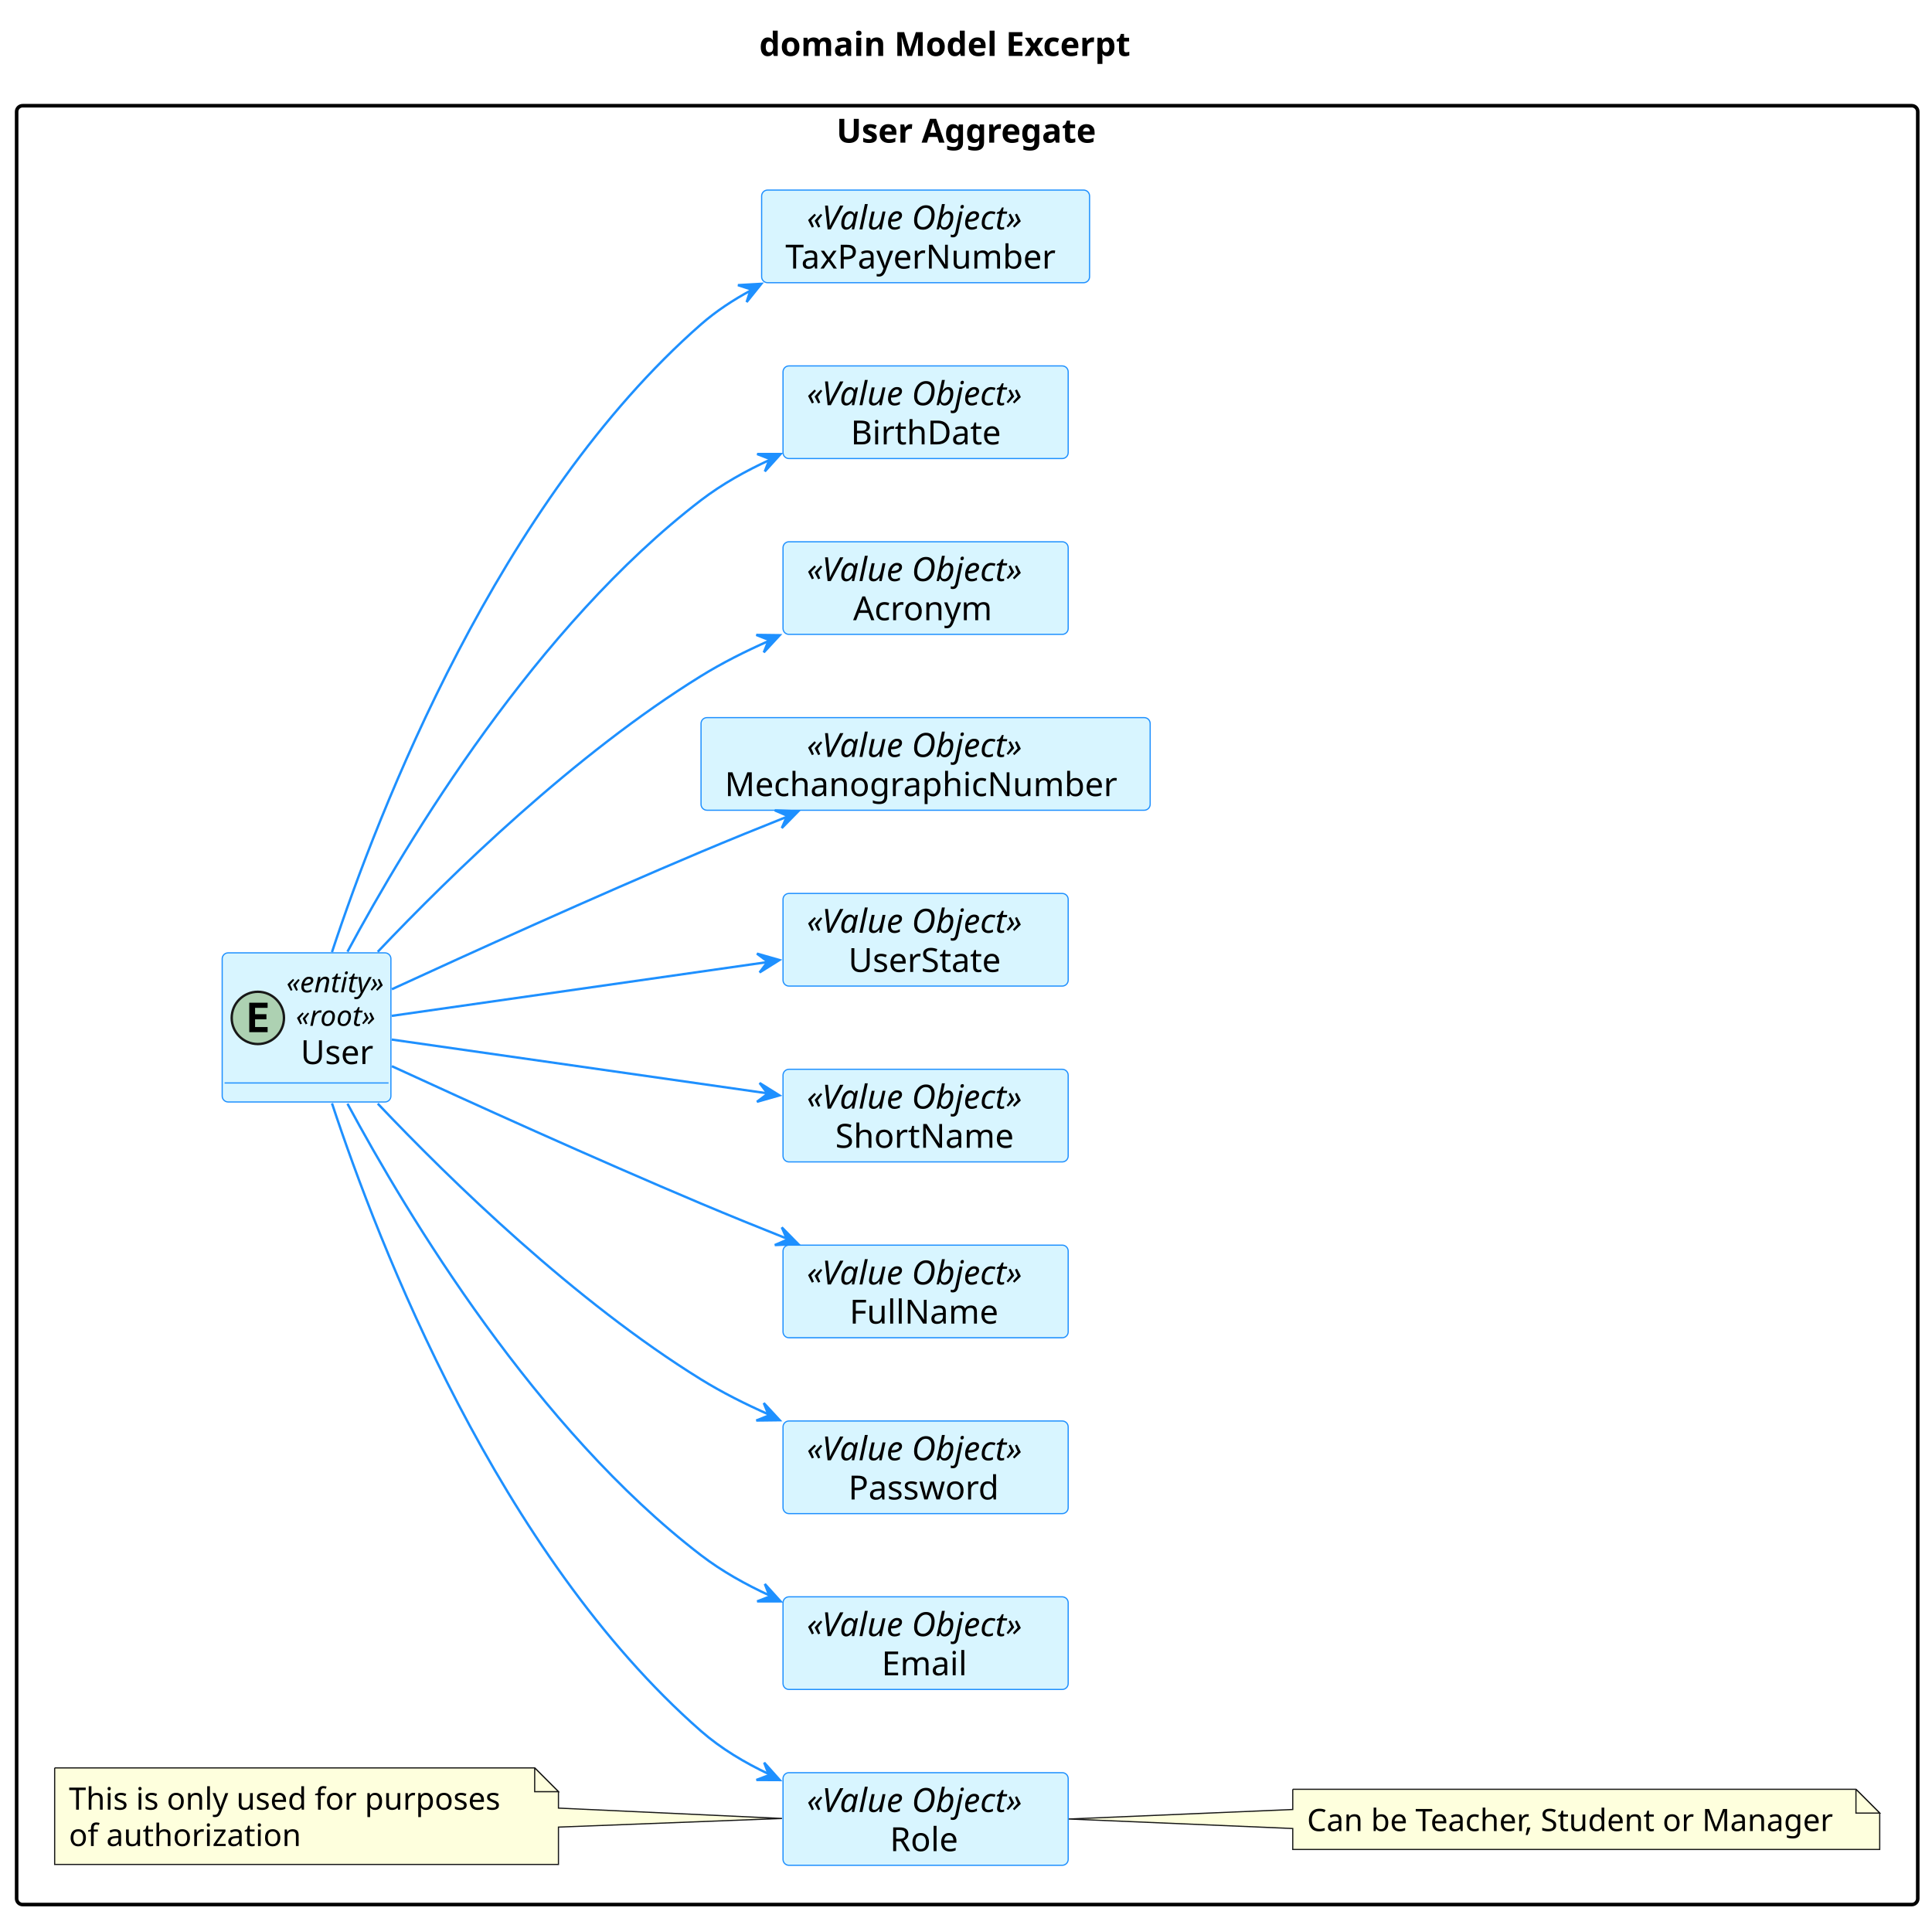
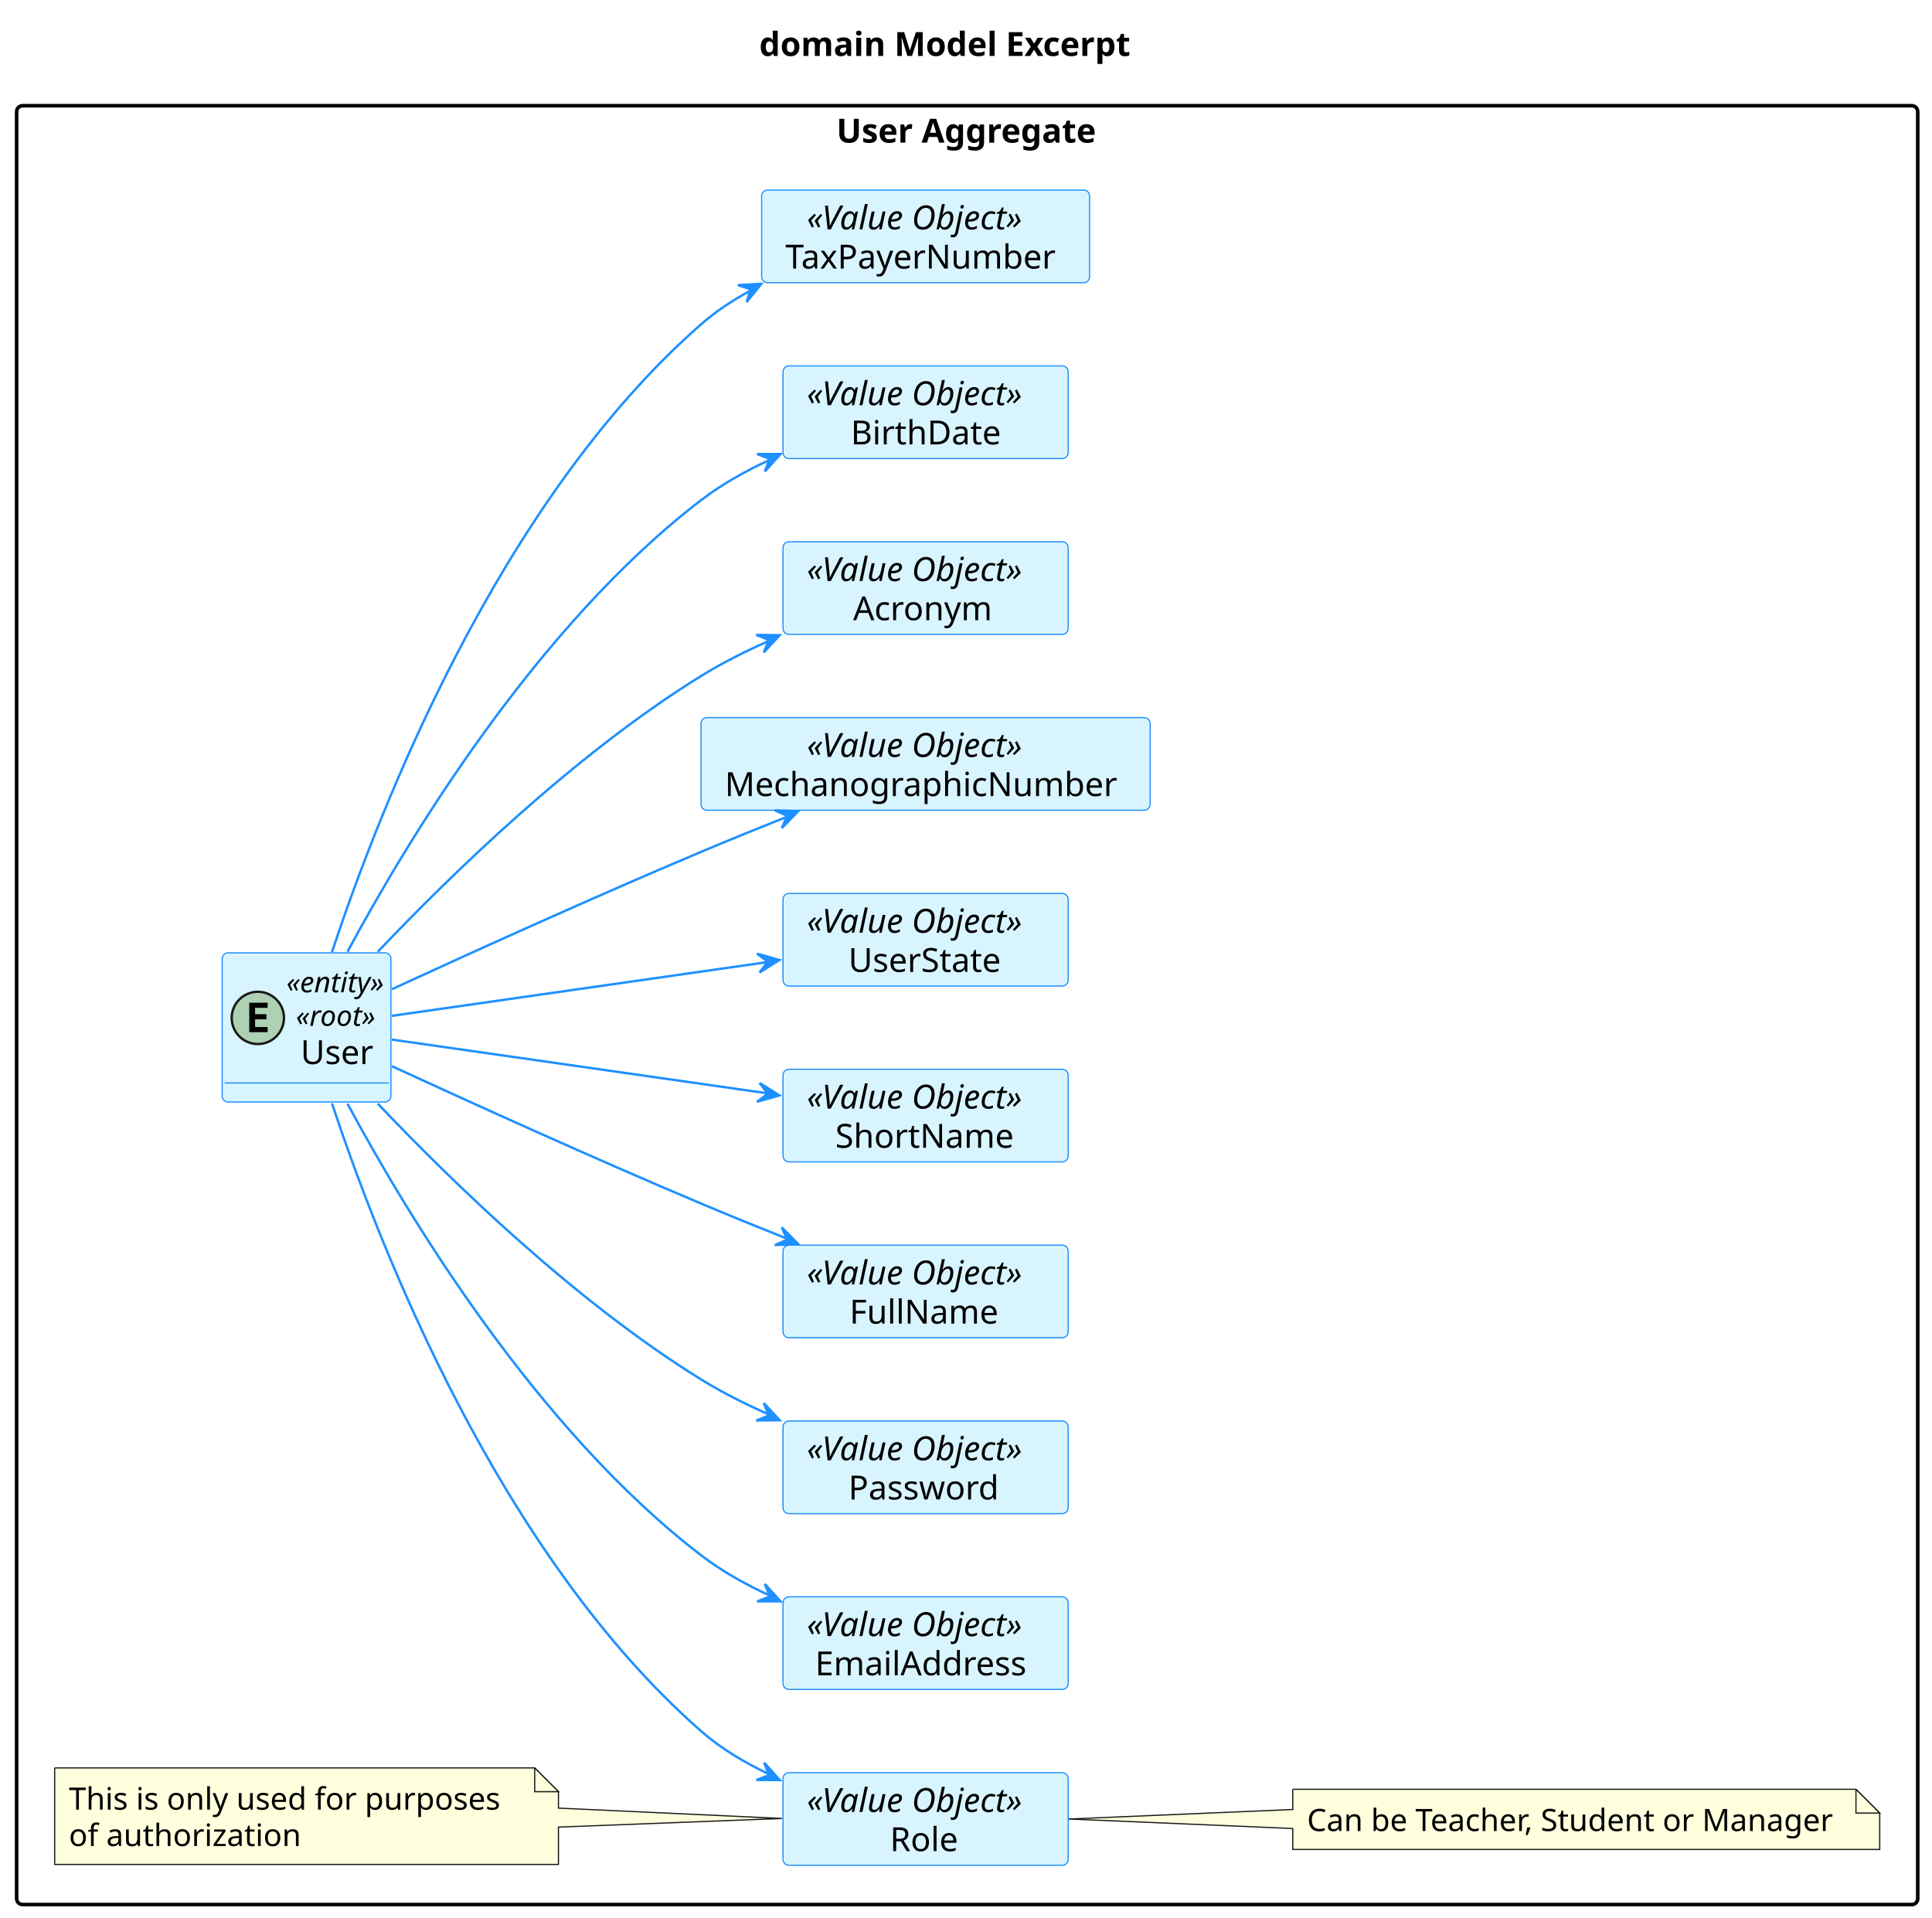
<svg xmlns="http://www.w3.org/2000/svg" contentStyleType="text/css" height="807px" preserveAspectRatio="none" style="width:813px;height:807px;background:#FFFFFF;" version="1.1" viewBox="0 0 813 807" width="813px" zoomAndPan="magnify">
  <defs />
  <g>
    <text fill="#000000" font-family="sans-serif" font-size="14" font-weight="bold" lengthAdjust="spacing" textLength="160" x="319.5" y="23.535">domain Model Excerpt</text>
    <g id="cluster_User Aggregate">
      <rect fill="none" height="757" rx="2.5" ry="2.5" style="stroke:#000000;stroke-width:1.5;" width="800" x="7" y="44.488" />
      <text fill="#000000" font-family="sans-serif" font-size="14" font-weight="bold" lengthAdjust="spacing" textLength="110" x="352" y="60.023">User Aggregate</text>
    </g>
    <g id="elem_User">
      <rect codeLine="28" fill="#D8F5FF" height="62.754" id="User" rx="2.5" ry="2.5" style="stroke:#1E90FF;stroke-width:0.5;" width="71" x="93.5" y="400.988" />
      <ellipse cx="108.5" cy="428.365" fill="#ADD1B2" rx="11" ry="11" style="stroke:#181818;stroke-width:1.0;" />
      <path d="M112.614,434.365 L104.894,434.365 L104.894,421.972 L112.614,421.972 L112.614,424.13 L107.343,424.13 L107.343,426.803 L112.116,426.803 L112.116,428.961 L107.343,428.961 L107.343,432.207 L112.614,432.207 Z " fill="#000000" />
      <text fill="#000000" font-family="sans-serif" font-size="12" font-style="italic" lengthAdjust="spacing" textLength="43" x="120.5" y="417.59">«entity»</text>
      <text fill="#000000" font-family="sans-serif" font-size="12" font-style="italic" lengthAdjust="spacing" textLength="35" x="124.5" y="431.723">«root»</text>
      <text fill="#000000" font-family="sans-serif" font-size="14" lengthAdjust="spacing" textLength="31" x="126.5" y="447.789">User</text>
      <line style="stroke:#1E90FF;stroke-width:0.5;" x1="94.5" x2="163.5" y1="455.742" y2="455.742" />
    </g>
    <g id="elem_GMN14">
      <path d="M544,752.988 L544,761.488 L449.71,765.488 L544,769.488 L544,778.299 A0,0 0 0 0 544,778.299 L791,778.299 A0,0 0 0 0 791,778.299 L791,762.988 L781,752.988 L544,752.988 A0,0 0 0 0 544,752.988 " fill="#FEFFDD" style="stroke:#181818;stroke-width:0.5;" />
      <path d="M781,752.988 L781,762.988 L791,762.988 L781,752.988 " fill="#FEFFDD" style="stroke:#181818;stroke-width:0.5;" />
      <text fill="#000000" font-family="sans-serif" font-size="13" lengthAdjust="spacing" textLength="226" x="550" y="770.557">Can be Teacher, Student or Manager</text>
    </g>
    <g id="elem_GMN27">
      <path d="M23,743.988 L23,784.609 A0,0 0 0 0 23,784.609 L235,784.609 A0,0 0 0 0 235,784.609 L235,768.898 L329.07,765.258 L235,760.898 L235,753.988 L225,743.988 L23,743.988 A0,0 0 0 0 23,743.988 " fill="#FEFFDD" style="stroke:#181818;stroke-width:0.5;" />
      <path d="M225,743.988 L225,753.988 L235,753.988 L225,743.988 " fill="#FEFFDD" style="stroke:#181818;stroke-width:0.5;" />
      <text fill="#000000" font-family="sans-serif" font-size="13" lengthAdjust="spacing" textLength="191" x="29" y="761.557">This is only used for purposes</text>
      <text fill="#000000" font-family="sans-serif" font-size="13" lengthAdjust="spacing" textLength="101" x="29" y="776.867">of authorization</text>
    </g>
-     <g id="elem_Email">
+     <g id="elem_EmailAddress">
      <rect fill="#D8F5FF" height="38.977" rx="2.5" ry="2.5" style="stroke:#1E90FF;stroke-width:0.5;" width="120" x="329.5" y="671.988" />
      <text fill="#000000" font-family="sans-serif" font-size="14" font-style="italic" lengthAdjust="spacing" textLength="100" x="339.5" y="688.523">«Value Object»</text>
-       <text fill="#000000" font-family="sans-serif" font-size="14" lengthAdjust="spacing" textLength="37" x="371" y="705.012">Email</text>
+       <text fill="#000000" font-family="sans-serif" font-size="14" lengthAdjust="spacing" textLength="93" x="343" y="705.012">EmailAddress</text>
    </g>
    <g id="elem_Password">
      <rect fill="#D8F5FF" height="38.977" rx="2.5" ry="2.5" style="stroke:#1E90FF;stroke-width:0.5;" width="120" x="329.5" y="597.988" />
      <text fill="#000000" font-family="sans-serif" font-size="14" font-style="italic" lengthAdjust="spacing" textLength="100" x="339.5" y="614.523">«Value Object»</text>
      <text fill="#000000" font-family="sans-serif" font-size="14" lengthAdjust="spacing" textLength="65" x="357" y="631.012">Password</text>
    </g>
    <g id="elem_FullName">
      <rect fill="#D8F5FF" height="38.977" rx="2.5" ry="2.5" style="stroke:#1E90FF;stroke-width:0.5;" width="120" x="329.5" y="523.988" />
      <text fill="#000000" font-family="sans-serif" font-size="14" font-style="italic" lengthAdjust="spacing" textLength="100" x="339.5" y="540.523">«Value Object»</text>
      <text fill="#000000" font-family="sans-serif" font-size="14" lengthAdjust="spacing" textLength="64" x="357.5" y="557.012">FullName</text>
    </g>
    <g id="elem_ShortName">
      <rect fill="#D8F5FF" height="38.977" rx="2.5" ry="2.5" style="stroke:#1E90FF;stroke-width:0.5;" width="120" x="329.5" y="449.988" />
      <text fill="#000000" font-family="sans-serif" font-size="14" font-style="italic" lengthAdjust="spacing" textLength="100" x="339.5" y="466.523">«Value Object»</text>
      <text fill="#000000" font-family="sans-serif" font-size="14" lengthAdjust="spacing" textLength="76" x="351.5" y="483.012">ShortName</text>
    </g>
    <g id="elem_UserState">
      <rect fill="#D8F5FF" height="38.977" rx="2.5" ry="2.5" style="stroke:#1E90FF;stroke-width:0.5;" width="120" x="329.5" y="375.988" />
      <text fill="#000000" font-family="sans-serif" font-size="14" font-style="italic" lengthAdjust="spacing" textLength="100" x="339.5" y="392.523">«Value Object»</text>
      <text fill="#000000" font-family="sans-serif" font-size="14" lengthAdjust="spacing" textLength="65" x="357" y="409.012">UserState</text>
    </g>
    <g id="elem_MechanographicNumber">
      <rect fill="#D8F5FF" height="38.977" rx="2.5" ry="2.5" style="stroke:#1E90FF;stroke-width:0.5;" width="189" x="295" y="301.988" />
      <text fill="#000000" font-family="sans-serif" font-size="14" font-style="italic" lengthAdjust="spacing" textLength="100" x="339.5" y="318.523">«Value Object»</text>
      <text fill="#000000" font-family="sans-serif" font-size="14" lengthAdjust="spacing" textLength="169" x="305" y="335.012">MechanographicNumber</text>
    </g>
    <g id="elem_Acronym">
      <rect fill="#D8F5FF" height="38.977" rx="2.5" ry="2.5" style="stroke:#1E90FF;stroke-width:0.5;" width="120" x="329.5" y="227.988" />
      <text fill="#000000" font-family="sans-serif" font-size="14" font-style="italic" lengthAdjust="spacing" textLength="100" x="339.5" y="244.523">«Value Object»</text>
      <text fill="#000000" font-family="sans-serif" font-size="14" lengthAdjust="spacing" textLength="61" x="359" y="261.012">Acronym</text>
    </g>
    <g id="elem_BirthDate">
      <rect fill="#D8F5FF" height="38.977" rx="2.5" ry="2.5" style="stroke:#1E90FF;stroke-width:0.5;" width="120" x="329.5" y="153.988" />
      <text fill="#000000" font-family="sans-serif" font-size="14" font-style="italic" lengthAdjust="spacing" textLength="100" x="339.5" y="170.523">«Value Object»</text>
      <text fill="#000000" font-family="sans-serif" font-size="14" lengthAdjust="spacing" textLength="63" x="358" y="187.012">BirthDate</text>
    </g>
    <g id="elem_TaxPayerNumber">
      <rect fill="#D8F5FF" height="38.977" rx="2.5" ry="2.5" style="stroke:#1E90FF;stroke-width:0.5;" width="138" x="320.5" y="79.988" />
      <text fill="#000000" font-family="sans-serif" font-size="14" font-style="italic" lengthAdjust="spacing" textLength="100" x="339.5" y="96.523">«Value Object»</text>
      <text fill="#000000" font-family="sans-serif" font-size="14" lengthAdjust="spacing" textLength="118" x="330.5" y="113.012">TaxPayerNumber</text>
    </g>
    <g id="elem_Role">
      <rect fill="#D8F5FF" height="38.977" rx="2.5" ry="2.5" style="stroke:#1E90FF;stroke-width:0.5;" width="120" x="329.5" y="745.988" />
      <text fill="#000000" font-family="sans-serif" font-size="14" font-style="italic" lengthAdjust="spacing" textLength="100" x="339.5" y="762.523">«Value Object»</text>
      <text fill="#000000" font-family="sans-serif" font-size="14" lengthAdjust="spacing" textLength="30" x="374.5" y="779.012">Role</text>
    </g>
-     <g id="link_User_Email">
-       <path codeLine="53" d="M146.22,464.468 C171.81,512.028 225.84,601.448 295,654.488 C303.73,661.178 313.83,666.828 324.09,671.528 " fill="none" id="User-to-Email" style="stroke:#1E90FF;stroke-width:1.0;" />
+     <g id="link_User_EmailAddress">
+       <path codeLine="53" d="M146.22,464.468 C171.81,512.028 225.84,601.448 295,654.488 C303.73,661.178 313.83,666.828 324.09,671.528 " fill="none" id="User-to-EmailAddress" style="stroke:#1E90FF;stroke-width:1.0;" />
      <polygon fill="#1E90FF" points="328.46,673.898,321.856,666.592,323.89,671.87,318.611,673.904,328.46,673.898" style="stroke:#1E90FF;stroke-width:1.0;" />
    </g>
    <g id="link_User_Password">
      <path codeLine="54" d="M158.96,464.428 C189.99,497.138 241.98,547.698 295,580.488 C303.89,585.988 313.75,590.938 323.62,595.298 " fill="none" id="User-to-Password" style="stroke:#1E90FF;stroke-width:1.0;" />
      <polygon fill="#1E90FF" points="328.1,597.668,321.411,590.439,323.507,595.693,318.252,597.788,328.1,597.668" style="stroke:#1E90FF;stroke-width:1.0;" />
    </g>
    <g id="link_User_FullName">
      <path codeLine="55" d="M164.89,448.678 C198.15,463.988 249.73,487.388 295,506.488 C306.72,511.428 319.34,516.558 331.4,521.358 " fill="none" id="User-to-FullName" style="stroke:#1E90FF;stroke-width:1.0;" />
      <polygon fill="#1E90FF" points="335.89,523.548,328.993,516.517,331.241,521.709,326.05,523.956,335.89,523.548" style="stroke:#1E90FF;stroke-width:1.0;" />
    </g>
    <g id="link_User_ShortName">
      <path codeLine="56" d="M164.86,437.478 C205.34,443.268 272.96,452.948 323.27,460.148 " fill="none" id="User-to-ShortName" style="stroke:#1E90FF;stroke-width:1.0;" />
      <polygon fill="#1E90FF" points="328,460.968,319.648,455.749,323.049,460.269,318.529,463.671,328,460.968" style="stroke:#1E90FF;stroke-width:1.0;" />
    </g>
    <g id="link_User_Role">
      <path codeLine="57" d="M139.7,464.308 C159.45,524.088 209.82,653.848 295,728.488 C303.39,735.838 313.41,741.818 323.73,746.668 " fill="none" id="User-to-Role" style="stroke:#1E90FF;stroke-width:1.0;" />
      <polygon fill="#1E90FF" points="328.14,749.098,321.574,741.757,323.58,747.047,318.291,749.053,328.14,749.098" style="stroke:#1E90FF;stroke-width:1.0;" />
    </g>
    <g id="link_User_UserState">
      <path codeLine="58" d="M164.86,427.498 C205.34,421.708 272.96,412.028 323.27,404.828 " fill="none" id="User-to-UserState" style="stroke:#1E90FF;stroke-width:1.0;" />
      <polygon fill="#1E90FF" points="328,404.008,318.529,401.306,323.049,404.707,319.648,409.227,328,404.008" style="stroke:#1E90FF;stroke-width:1.0;" />
    </g>
    <g id="link_User_MechanographicNumber">
      <path codeLine="59" d="M164.89,416.298 C198.15,400.988 249.73,377.588 295,358.488 C306.72,353.548 319.34,348.418 331.4,343.618 " fill="none" id="User-to-MechanographicNumber" style="stroke:#1E90FF;stroke-width:1.0;" />
      <polygon fill="#1E90FF" points="335.89,341.428,326.05,341.02,331.241,343.268,328.993,348.459,335.89,341.428" style="stroke:#1E90FF;stroke-width:1.0;" />
    </g>
    <g id="link_User_Acronym">
      <path codeLine="60" d="M158.96,400.548 C189.99,367.838 241.98,317.278 295,284.488 C303.89,278.988 313.75,274.038 323.62,269.678 " fill="none" id="User-to-Acronym" style="stroke:#1E90FF;stroke-width:1.0;" />
      <polygon fill="#1E90FF" points="328.1,267.308,318.252,267.188,323.507,269.283,321.411,274.538,328.1,267.308" style="stroke:#1E90FF;stroke-width:1.0;" />
    </g>
    <g id="link_User_BirthDate">
      <path codeLine="61" d="M146.22,400.508 C171.81,352.948 225.84,263.528 295,210.488 C303.73,203.798 313.83,198.148 324.09,193.448 " fill="none" id="User-to-BirthDate" style="stroke:#1E90FF;stroke-width:1.0;" />
      <polygon fill="#1E90FF" points="328.46,191.078,318.611,191.073,323.89,193.106,321.856,198.385,328.46,191.078" style="stroke:#1E90FF;stroke-width:1.0;" />
    </g>
    <g id="link_User_TaxPayerNumber">
      <path codeLine="62" d="M139.7,400.668 C159.45,340.888 209.82,211.128 295,136.488 C301.29,130.968 308.51,126.228 316.08,122.148 " fill="none" id="User-to-TaxPayerNumber" style="stroke:#1E90FF;stroke-width:1.0;" />
      <polygon fill="#1E90FF" points="320.37,119.438,310.537,119.999,315.924,121.726,314.197,127.112,320.37,119.438" style="stroke:#1E90FF;stroke-width:1.0;" />
    </g>
  </g>
</svg>
